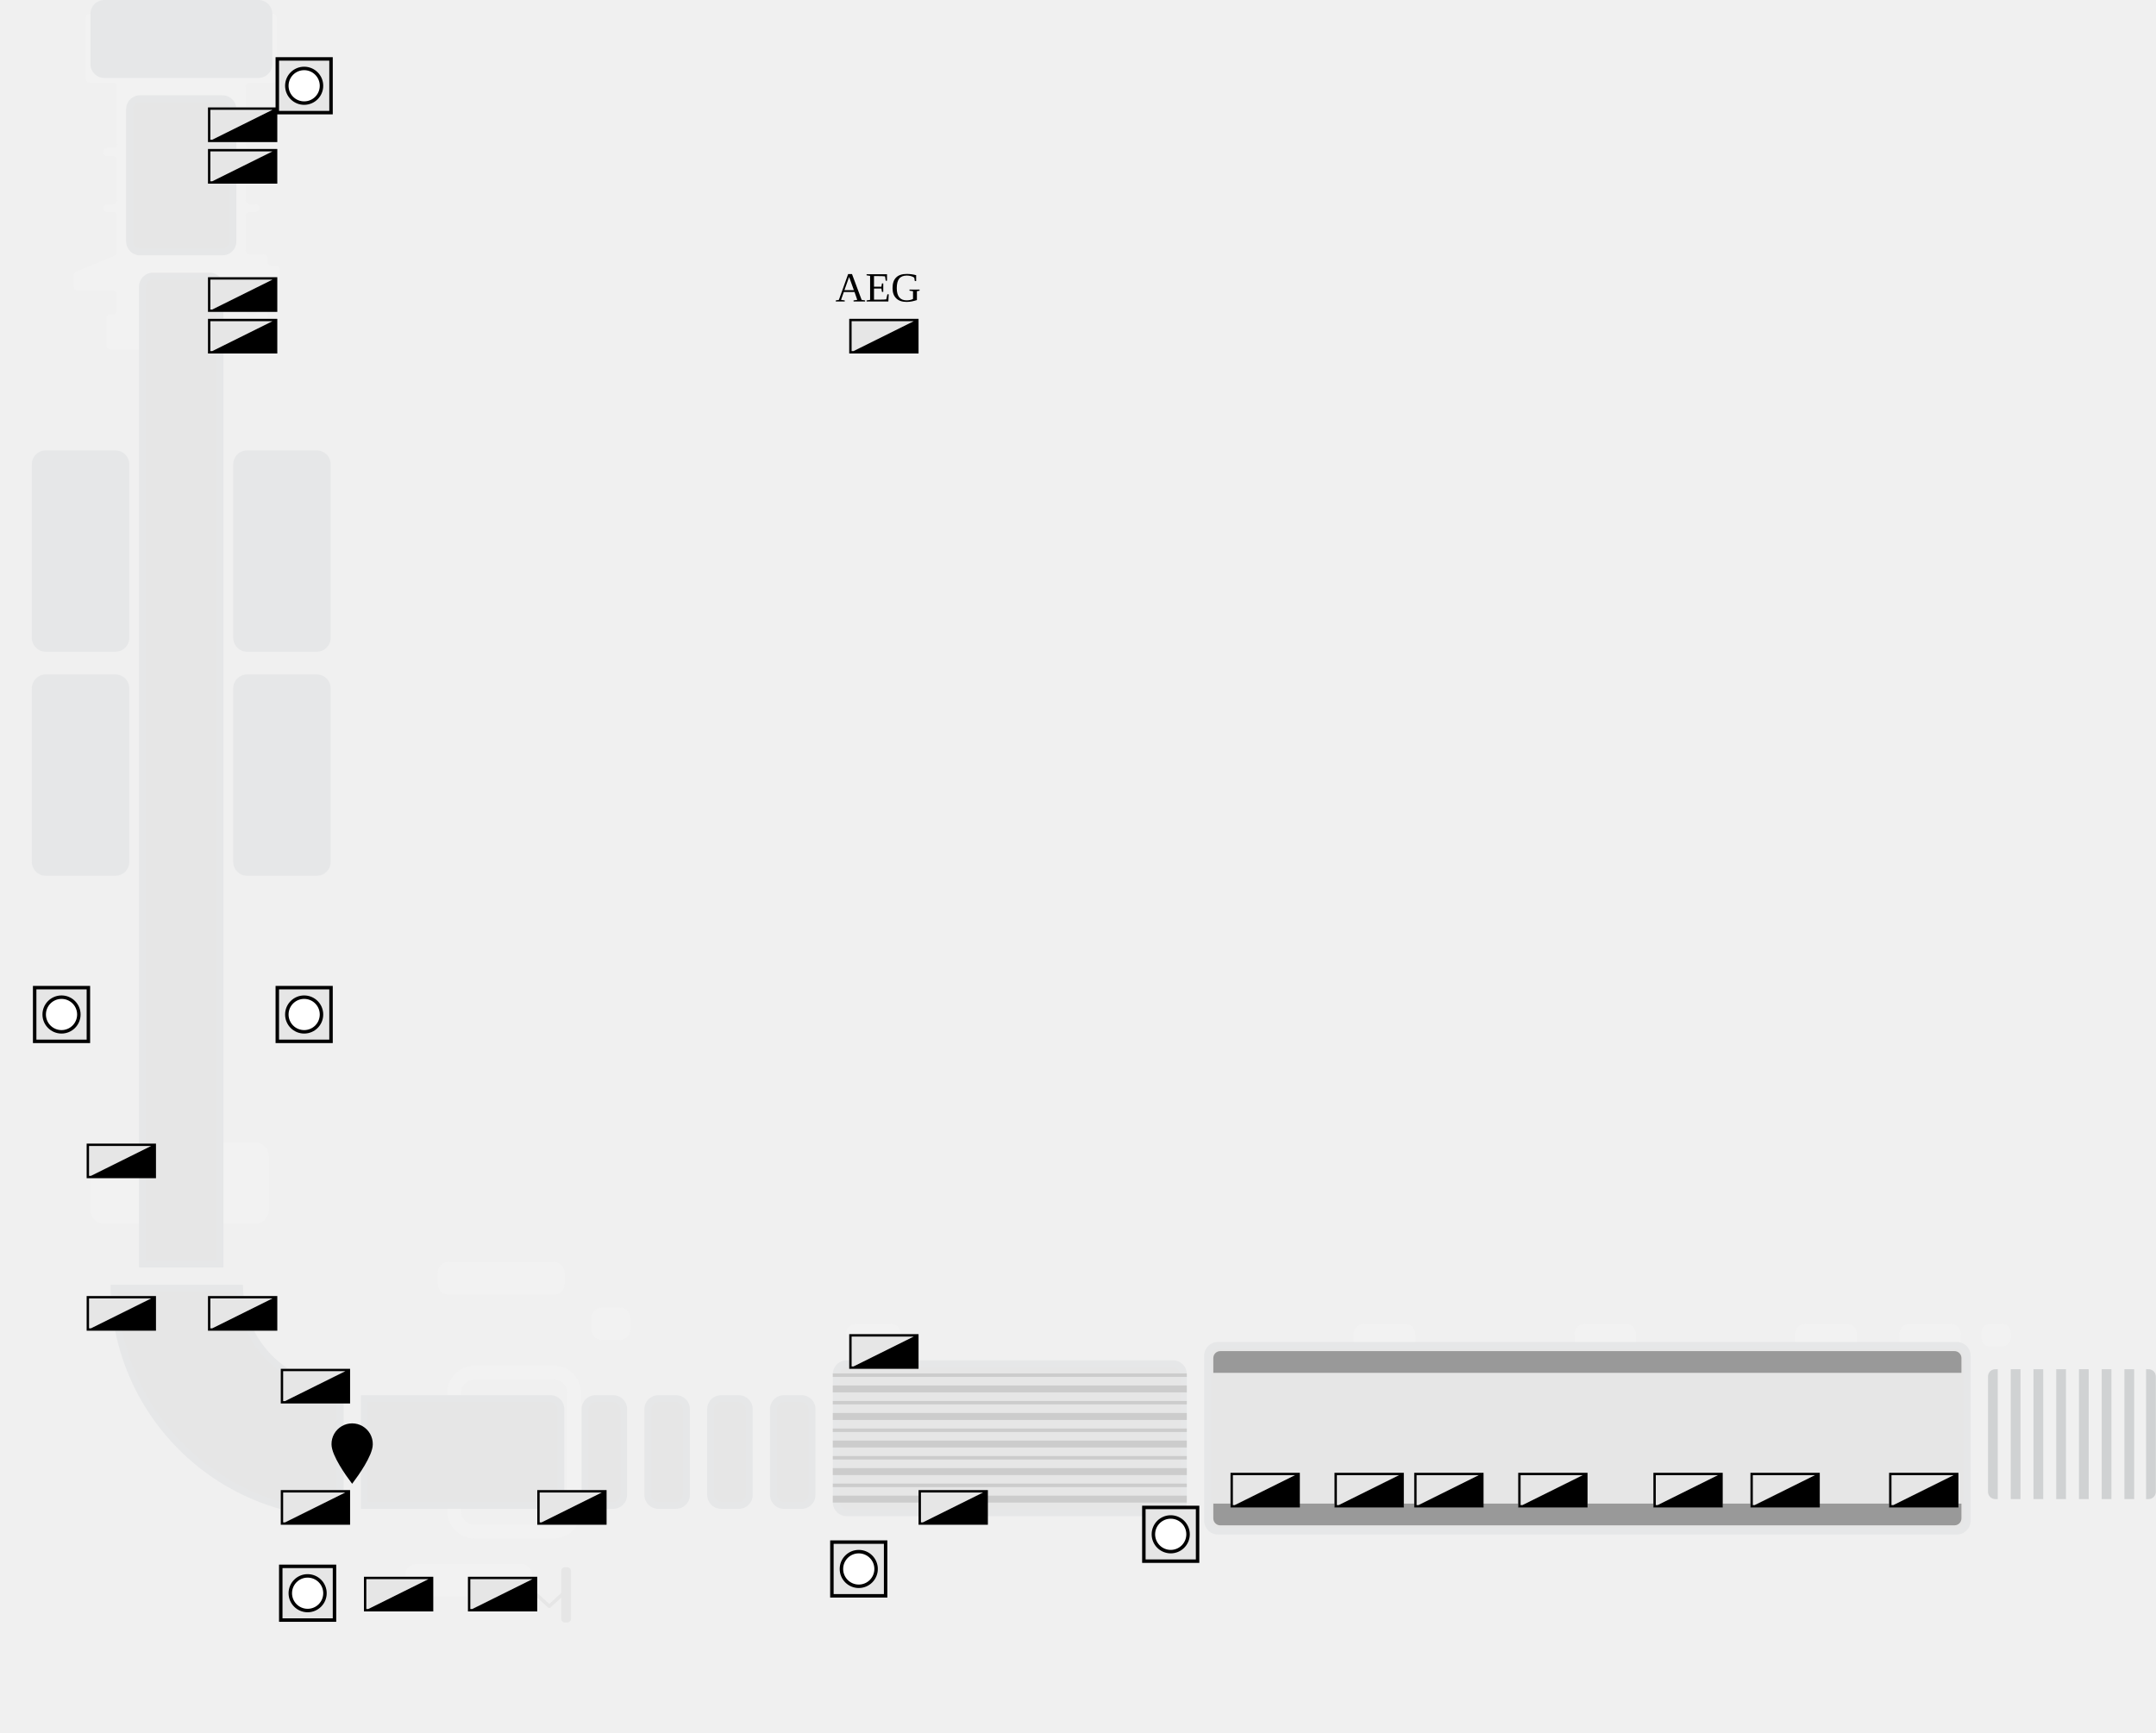
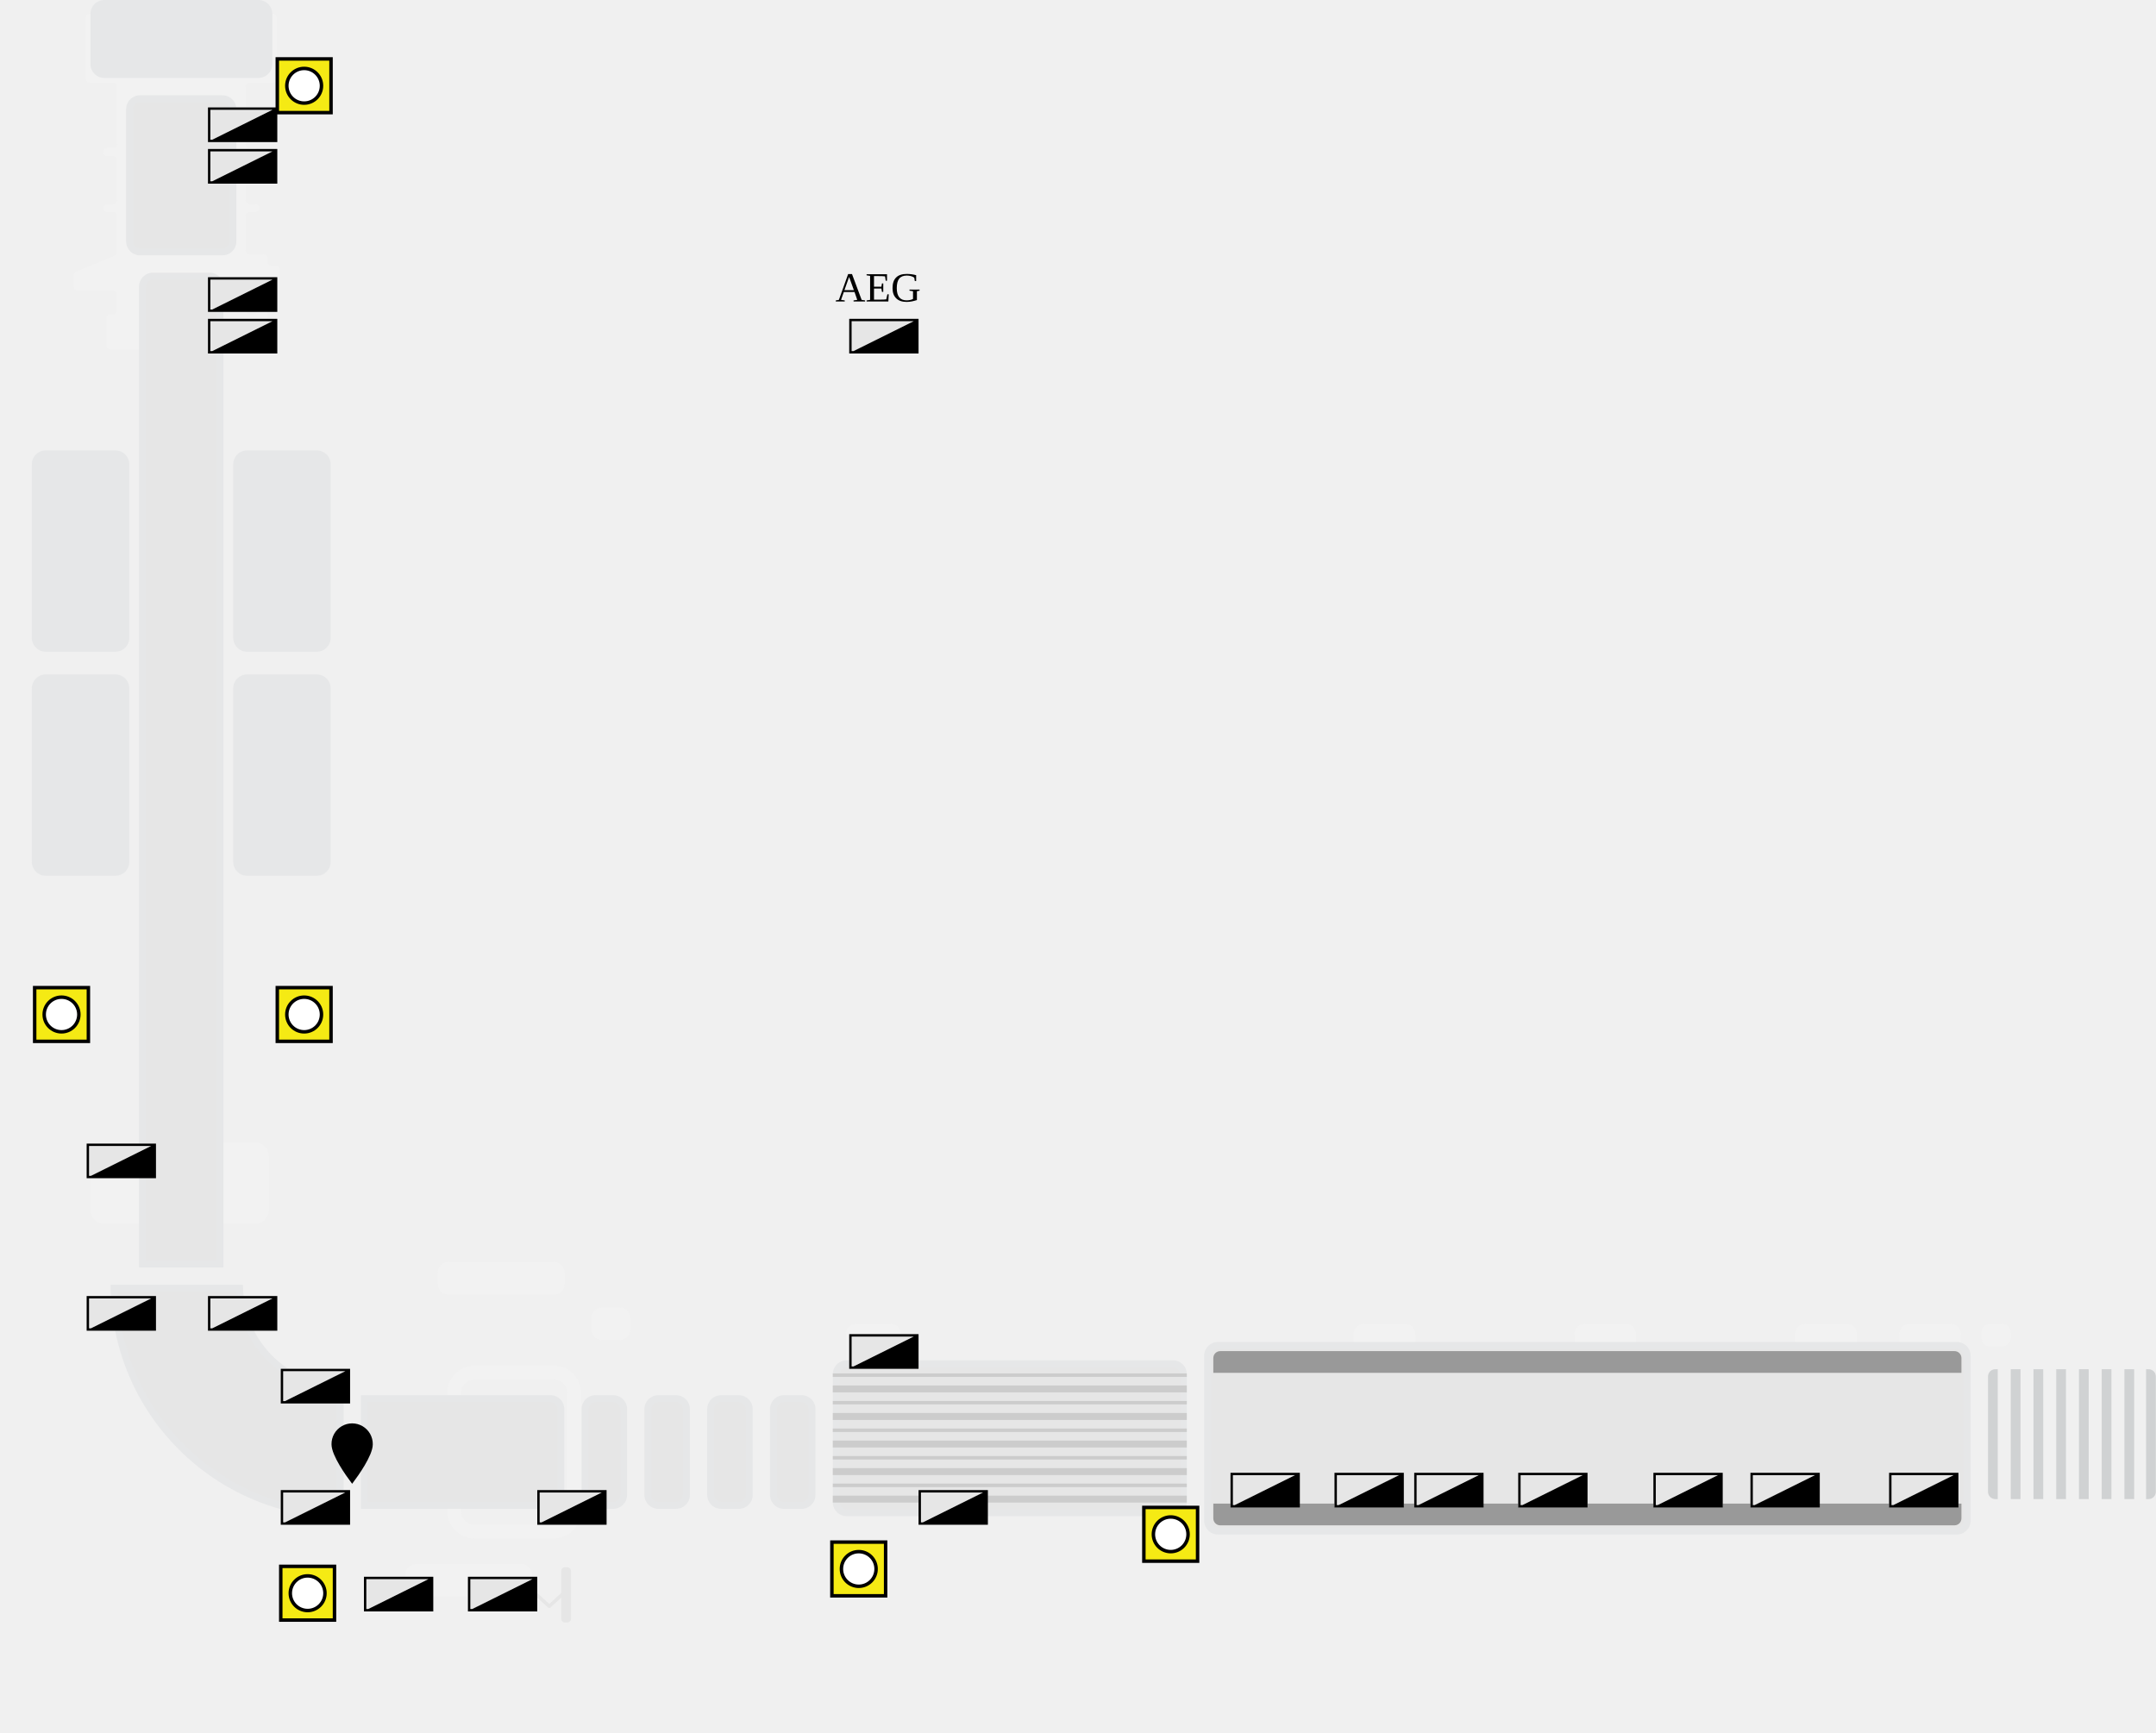
<svg xmlns="http://www.w3.org/2000/svg" id="Layer_1" data-name="Layer 1" viewBox="0 0 622 500">
  <defs>
    <style>
      .cls-1 {
        fill: #fff;
      }

      .cls-2 {
        stroke-width: 2px;
      }

      .cls-2, .cls-3, .cls-4, .cls-5, .cls-6 {
        fill: none;
      }

      .cls-2, .cls-4, .cls-6 {
        stroke-miterlimit: 10;
      }

      .cls-2, .cls-6 {
        stroke: #ccc;
      }

      .cls-3 {
        stroke: #e6e6e6;
        stroke-linecap: round;
        stroke-linejoin: round;
      }

      .cls-4 {
        stroke: #f2f2f2;
        stroke-width: 4px;
      }

      .cls-7 {
        fill: #d0d2d3;
      }

      .cls-8 {
        fill: #e6e6e6;
      }

      .cls-9 {
        fill: #e6e7e8;
      }
      .cls-11 {
        fill: #404041;
        font-family: SegoeUI-Semibold, 'Segoe UI';
        font-size: 11.244px;
        font-weight: 700;
      }

      .cls-12 {
        clip-path: url(#clippath);
      }

      .cls-13 {
        fill: #999;
      }

      .cls-14 {
        fill: #ccc;
      }

      .cls-15 {
        fill: #f2f2f2;
      }
      .cursor-pointer {
        cursor:pointer;
      }
      .buttons-font {
        font-family: Arial-BoldMT, Arial;
        font-size: 20px;
      }
    </style>
  </defs>
  <g>
    <path class="cls-15" d="M24.765,5.158V22.722c0,.626,.508,1.134,1.134,1.134h6.725c.626,0,1.134,.508,1.134,1.134v16.598c0,.626-.508,1.134-1.134,1.134h-1.709c-.626,0-1.134,.508-1.134,1.134v.083c0,.626,.508,1.134,1.134,1.134h1.709c.626,0,1.134,.508,1.134,1.134v11.568c0,.626-.508,1.134-1.134,1.134h-1.709c-.626,0-1.134,.508-1.134,1.134h0c0,.626,.508,1.134,1.134,1.134h1.709c.626,0,1.134,.508,1.134,1.134v10.449c0,.459-.277,.874-.702,1.049l-11.104,4.576c-.425,.175-.702,.589-.702,1.049v3.261c0,.626,.508,1.134,1.134,1.134h10.24c.626,0,1.134,.508,1.134,1.134v4.554c0,.626-.508,1.134-1.134,1.134h-.778c-.626,0-1.134,.508-1.134,1.134v7.907c0,.626,.508,1.134,1.134,1.134h44.142c.626,0,1.134-.508,1.134-1.134v-12.054c0-.626-.508-1.134-1.134-1.134h-.454c-.626,0-1.134,.508-1.134,1.134v1.879c0,.626-.508,1.134-1.134,1.134h-1.312c-.626,0-1.134-.508-1.134-1.134v-4.925c0-.626,.508-1.134,1.134-1.134h4.034c.626,0,1.134-.508,1.134-1.134v-.259c0-.626,.508-1.134,1.134-1.134h1.361c.626,0,1.134-.508,1.134-1.134v-1.944c0-.626-.508-1.134-1.134-1.134h-1.361c-.626,0-1.134-.508-1.134-1.134v-1.102c0-.626-.508-1.134-1.134-1.134h-4.034c-.626,0-1.134-.508-1.134-1.134v-9.901c0-.626,.508-1.134,1.134-1.134h1.733c.626,0,1.134-.508,1.134-1.134h0c0-.626-.508-1.134-1.134-1.134h-1.733c-.626,0-1.134-.508-1.134-1.134v-11.568c0-.626,.508-1.134,1.134-1.134h1.733c.626,0,1.134-.508,1.134-1.134v-.083c0-.626-.508-1.134-1.134-1.134h-1.733c-.626,0-1.134-.508-1.134-1.134V24.99c0-.626,.508-1.134,1.134-1.134h6.799c.626,0,1.134-.508,1.134-1.134V5.158c0-.626-.508-1.134-1.134-1.134H25.899c-.626,0-1.134,.508-1.134,1.134Z" />
    <rect class="cls-15" x="244.001" y="381.992" width="15.929" height="14.055" rx="3" ry="3" />
    <rect class="cls-15" x="390.487" y="381.992" width="17.803" height="14.055" rx="3" ry="3" />
    <rect class="cls-15" x="454.203" y="381.992" width="17.803" height="14.055" rx="3" ry="3" />
    <rect class="cls-15" x="517.919" y="381.992" width="17.803" height="14.055" rx="3" ry="3" />
    <rect class="cls-15" x="547.903" y="381.992" width="17.803" height="14.055" rx="3" ry="3" />
    <rect class="cls-15" x="571.662" y="381.992" width="8.433" height="6.559" rx="2.475" ry="2.475" />
    <rect class="cls-4" x="130.999" y="396.047" width="34.669" height="45.913" rx="6" ry="6" />
    <rect class="cls-15" x="26.056" y="329.68" width="51.535" height="23.425" rx="4" ry="4" />
    <g class="bin" gui-bin-id="5" bin-key="0_0">
      <rect class="cls-9" x="26.09" width="52.472" height="22.488" rx="4" ry="4" />
      <text class="cls-11" transform="translate(36 15) scale(1.074 1)">
        <tspan class="bin-label" x="0" y="0" />
      </text>
    </g>
    <g class="cursor-pointer bin" gui-bin-id="3" bin-key="0_0">
      <rect class="cls-9" x="67.284" y="129.969" width="28.11" height="58.094" rx="4" ry="4" />
      <text class="cls-11" transform="translate(85.297 174.68) rotate(-90) scale(1.074 1)">
        <tspan class="bin-label" x="0" y="0" />
      </text>
    </g>
    <g class="cursor-pointer bin" gui-bin-id="1" bin-key="0_0">
      <rect class="cls-9" x="67.284" y="194.621" width="28.11" height="58.094" rx="4" ry="4" />
      <text class="cls-11" transform="translate(85.297 238.227) rotate(-90) scale(1.074 1)">
        <tspan class="bin-label" x="0" y="0" />
      </text>
    </g>
    <g class="cursor-pointer bin" gui-bin-id="4" bin-key="0_0">
      <rect class="cls-9" x="9.19" y="129.969" width="28.11" height="58.094" rx="4" ry="4" />
      <text class="cls-11" transform="translate(27.204 175.119) rotate(-90) scale(1.074 1)">
        <tspan class="bin-label" x="0" y="0" />
      </text>
    </g>
    <g class="cursor-pointer bin" gui-bin-id="2" bin-key="0_0">
      <rect class="cls-9" x="9.19" y="194.621" width="28.11" height="58.094" rx="4" ry="4" />
      <text class="cls-11" transform="translate(27.203 239.357) rotate(-90) scale(1.074 1)">
        <tspan class="bin-label" x="0" y="0" />
      </text>
    </g>
    <g class="conveyor" gui-conveyor-id="1" conveyor-id="0" data-toggle="tooltip" data-html="true" title="">
      <rect class="cls-8" x="37.392" y="28.504" width="29.8" height="44.177" rx="3" ry="3" />
      <path class="cls-9 status" d="M64.192,29.504c1.103,0,2,.897,2,2v38.176c0,1.103-.897,2-2,2h-23.8c-1.103,0-2-.897-2-2V31.504c0-1.103,.897-2,2-2h23.8m0-2h-23.8c-2.209,0-4,1.791-4,4v38.176c0,2.209,1.791,4,4,4h23.8c2.209,0,4-1.791,4-4V31.504c0-2.209-1.791-4-4-4h0Z" />
    </g>
    <g class="conveyor" gui-conveyor-id="2" conveyor-id="0" data-toggle="tooltip" data-html="true" title="">
      <path class="cls-8" d="M41.111,364.749V82.681c0-1.654,1.346-3,3-3h16.362c1.654,0,3,1.346,3,3V364.749h-22.362Z" />
      <path class="cls-9 status" d="M60.473,80.68c1.103,0,2,.897,2,2V363.748h-20.362V82.68c0-1.103,.897-2,2-2h16.362m0-2h-16.362c-2.209,0-4,1.791-4,4V365.748h24.362V82.68c0-2.209-1.791-4-4-4h0Z" />
    </g>
    <g class="conveyor" gui-conveyor-id="3" conveyor-id="0" data-toggle="tooltip" data-html="true" title="">
      <path class="cls-8" d="M98.141,436.97c-35.726-.532-64.689-29.496-65.222-65.222h36.191c.519,15.774,13.256,28.511,29.03,29.03v36.192Z" />
      <path class="cls-9 status" d="M68.158,372.748c.992,15.53,13.454,27.991,28.983,28.983v34.216c-34.381-1.041-62.158-28.819-63.199-63.199h34.216m1.936-2H31.912c0,37.13,30.1,67.229,67.229,67.229v-38.183c-16.042,0-29.047-13.005-29.047-29.047h0Z" />
    </g>
    <g class="conveyor" gui-conveyor-id="4" conveyor-id="0" data-toggle="tooltip" data-html="true" title="">
      <path class="cls-8" d="M105.141,434.401v-30.795h53.653c1.654,0,3,1.346,3,3v24.795c0,1.654-1.346,3-3,3h-53.653Z" />
      <path class="cls-9 status" d="M158.794,404.606c1.103,0,2,.897,2,2v24.795c0,1.103-.897,2-2,2h-52.653v-28.795h52.653m0-2h-54.653v32.795h54.653c2.209,0,4-1.791,4-4v-24.795c0-2.209-1.791-4-4-4h0Z" />
    </g>
    <g class="conveyor" gui-conveyor-id="5" conveyor-id="0" data-toggle="tooltip" data-html="true" title="">
      <rect class="cls-8" x="168.794" y="403.606" width="11.118" height="30.795" rx="3" ry="3" />
      <path class="cls-9 status" d="M176.912,404.606c1.103,0,2,.897,2,2v24.795c0,1.103-.897,2-2,2h-5.118c-1.103,0-2-.897-2-2v-24.795c0-1.103,.897-2,2-2h5.118m0-2h-5.118c-2.209,0-4,1.791-4,4v24.795c0,2.209,1.791,4,4,4h5.118c2.209,0,4-1.791,4-4v-24.795c0-2.209-1.791-4-4-4h0Z" />
    </g>
    <g class="conveyor" gui-conveyor-id="6" conveyor-id="0" data-toggle="tooltip" data-html="true" title="">
      <rect class="cls-8" x="186.912" y="403.606" width="11.118" height="30.795" rx="3" ry="3" />
      <path class="cls-9 status" d="M195.03,404.606c1.103,0,2,.897,2,2v24.795c0,1.103-.897,2-2,2h-5.118c-1.103,0-2-.897-2-2v-24.795c0-1.103,.897-2,2-2h5.118m0-2h-5.118c-2.209,0-4,1.791-4,4v24.795c0,2.209,1.791,4,4,4h5.118c2.209,0,4-1.791,4-4v-24.795c0-2.209-1.791-4-4-4h0Z" />
    </g>
    <g class="conveyor" gui-conveyor-id="7" conveyor-id="0" data-toggle="tooltip" data-html="true" title="">
      <rect class="cls-8" x="205.03" y="403.606" width="11.118" height="30.795" rx="3" ry="3" />
      <path class="cls-9 status" d="M213.148,404.606c1.103,0,2,.897,2,2v24.795c0,1.103-.897,2-2,2h-5.118c-1.103,0-2-.897-2-2v-24.795c0-1.103,.897-2,2-2h5.118m0-2h-5.118c-2.209,0-4,1.791-4,4v24.795c0,2.209,1.791,4,4,4h5.118c2.209,0,4-1.791,4-4v-24.795c0-2.209-1.791-4-4-4h0Z" />
    </g>
    <g class="conveyor" gui-conveyor-id="8" conveyor-id="0" data-toggle="tooltip" data-html="true" title="">
      <rect class="cls-8" x="223.148" y="403.606" width="11.118" height="30.795" rx="3" ry="3" />
      <path class="cls-9 status" d="M231.266,404.606c1.103,0,2,.897,2,2v24.795c0,1.103-.897,2-2,2h-5.118c-1.103,0-2-.897-2-2v-24.795c0-1.103,.897-2,2-2h5.118m0-2h-5.118c-2.209,0-4,1.791-4,4v24.795c0,2.209,1.791,4,4,4h5.118c2.209,0,4-1.791,4-4v-24.795c0-2.209-1.791-4-4-4h0Z" />
    </g>
    <g class="conveyor" gui-conveyor-id="9" conveyor-id="0" data-toggle="tooltip" data-html="true" title="">
      <rect class="cls-8" x="241.262" y="393.541" width="100.132" height="42.976" rx="3" ry="3" />
      <path class="cls-9 status" d="M338.394,394.541c1.103,0,2,.897,2,2v36.976c0,1.103-.897,2-2,2h-94.132c-1.103,0-2-.897-2-2v-36.976c0-1.103,.897-2,2-2h94.132m0-2h-94.132c-2.209,0-4,1.791-4,4v36.976c0,2.209,1.791,4,4,4h94.132c2.209,0,4-1.791,4-4v-36.976c0-2.209-1.791-4-4-4h0Z" />
    </g>
    <g class="conveyor" gui-conveyor-id="10" conveyor-id="0" data-toggle="tooltip" data-html="true" title="">
      <rect class="cls-8" x="348.394" y="388.241" width="219.131" height="53.576" rx="3" ry="3" />
      <path class="cls-9 status" d="M564.524,389.241c1.103,0,2,.897,2,2v47.576c0,1.103-.897,2-2,2h-213.131c-1.103,0-2-.897-2-2v-47.576c0-1.103,.897-2,2-2h213.131m0-2h-213.131c-2.209,0-4,1.791-4,4v47.576c0,2.209,1.791,4,4,4h213.131c2.209,0,4-1.791,4-4v-47.576c0-2.209-1.791-4-4-4h0Z" />
    </g>
    <g>
      <path class="cls-7" d="M558.302,412.445h33.28c1.159,0,2.1,.941,2.1,2.1v.711h-37.48v-.711c0-1.159,.941-2.1,2.1-2.1Z" transform="translate(161.092 988.792) rotate(-90)" />
      <rect class="cls-7" x="562.761" y="412.445" width="37.48" height="2.811" transform="translate(167.651 995.351) rotate(-90)" />
      <rect class="cls-7" x="569.32" y="412.445" width="37.48" height="2.811" transform="translate(174.209 1001.91) rotate(-90)" />
      <rect class="cls-7" x="575.879" y="412.445" width="37.48" height="2.811" transform="translate(180.768 1008.469) rotate(-90)" />
      <rect class="cls-7" x="582.438" y="412.445" width="37.48" height="2.811" transform="translate(187.327 1015.027) rotate(-90)" />
      <rect class="cls-7" x="588.997" y="412.445" width="37.48" height="2.811" transform="translate(193.886 1021.586) rotate(-90)" />
      <rect class="cls-7" x="595.555" y="412.445" width="37.48" height="2.811" transform="translate(200.445 1028.145) rotate(-90)" />
      <path class="cls-7" d="M601.802,412.445h37.48v.711c0,1.159-.941,2.1-2.1,2.1h-33.28c-1.159,0-2.1-.941-2.1-2.1v-.711h0Z" transform="translate(206.692 1034.392) rotate(-90)" />
    </g>
    <rect class="cls-15" x="126.314" y="364.189" width="36.543" height="9.37" rx="3" ry="3" />
    <rect class="cls-15" x="170.605" y="377.307" width="11.244" height="9.37" rx="3" ry="3" />
    <g>
      <polyline class="cls-3" points="162.572 459.763 158.449 463.511 152.265 457.889" />
      <rect class="cls-15" x="116.944" y="451.33" width="36.543" height="9.37" rx="3" ry="3" />
      <rect class="cls-8" x="161.92" y="452.267" width="2.811" height="15.929" rx="1.061" ry="1.061" />
    </g>
    <g class="cls-12">
      <g>
        <line class="cls-6" x1="240.261" y1="396.821" x2="342.394" y2="396.821" />
        <line class="cls-2" x1="240.261" y1="400.796" x2="342.394" y2="400.796" />
        <line class="cls-6" x1="240.261" y1="404.771" x2="342.394" y2="404.771" />
        <line class="cls-2" x1="240.261" y1="408.746" x2="342.394" y2="408.746" />
        <line class="cls-6" x1="240.261" y1="412.721" x2="342.394" y2="412.721" />
        <line class="cls-2" x1="240.261" y1="416.696" x2="342.394" y2="416.696" />
        <line class="cls-6" x1="240.261" y1="420.671" x2="342.394" y2="420.671" />
        <line class="cls-2" x1="240.261" y1="424.646" x2="342.394" y2="424.646" />
        <line class="cls-6" x1="240.261" y1="428.621" x2="342.394" y2="428.621" />
        <line class="cls-2" x1="240.261" y1="432.596" x2="342.394" y2="432.596" />
      </g>
    </g>
    <g>
      <path class="cls-13" d="M350.039,396.156h215.829v-4.268c0-1.105-.895-2-2-2h-211.829c-1.105,0-2,.895-2,2v4.268Z" />
      <path class="cls-13" d="M350.039,433.893h215.829v4.268c0,1.105-.895,2-2,2h-211.829c-1.105,0-2-.895-2-2v-4.268Z" />
    </g>
  </g>
  <g transform="translate(60 31)" class="device" gui-device-id="1" device-id="0" data-toggle="tooltip" data-html="true" title="">
    <rect class="status" x="0" y="0" width="19.914" height="9.863" style="fill:#e6e6e6" />
    <path d="M0,0v10h20v-10h-20Zm.686,9.318v-8.636h17.94l-17.393,8.636h-.547Z" />
  </g>
  <g transform="translate(60 43)" class="device" gui-device-id="2" device-id="0" data-toggle="tooltip" data-html="true" title="">
    <rect class="status" x="0" y="0" width="19.914" height="9.863" style="fill:#e6e6e6" />
    <path d="M0,0v10h20v-10h-20Zm.686,9.318v-8.636h17.94l-17.393,8.636h-.547Z" />
  </g>
  <g transform="translate(60 80)" class="device" gui-device-id="3" device-id="0" data-toggle="tooltip" data-html="true" title="">
    <rect class="status" x="0" y="0" width="19.914" height="9.863" style="fill:#e6e6e6" />
    <path d="M0,0v10h20v-10h-20Zm.686,9.318v-8.636h17.94l-17.393,8.636h-.547Z" />
  </g>
  <g transform="translate(60 92)" class="device" gui-device-id="4" device-id="0" data-toggle="tooltip" data-html="true" title="">
    <rect class="status" x="0" y="0" width="19.914" height="9.863" style="fill:#e6e6e6" />
    <path d="M0,0v10h20v-10h-20Zm.686,9.318v-8.636h17.94l-17.393,8.636h-.547Z" />
  </g>
  <g transform="translate(25 330)" class="device" gui-device-id="5" device-id="0" data-toggle="tooltip" data-html="true" title="">
    <rect class="status" x="0" y="0" width="19.914" height="9.863" style="fill:#e6e6e6" />
    <path d="M0,0v10h20v-10h-20Zm.686,9.318v-8.636h17.94l-17.393,8.636h-.547Z" />
  </g>
  <g transform="translate(25 374)" class="device" gui-device-id="6" device-id="0" data-toggle="tooltip" data-html="true" title="">
    <rect class="status" x="0" y="0" width="19.914" height="9.863" style="fill:#e6e6e6" />
    <path d="M0,0v10h20v-10h-20Zm.686,9.318v-8.636h17.94l-17.393,8.636h-.547Z" />
  </g>
  <g transform="translate(60 374)" class="device" gui-device-id="7" device-id="0" data-toggle="tooltip" data-html="true" title="">
    <rect class="status" x="0" y="0" width="19.914" height="9.863" style="fill:#e6e6e6" />
    <path d="M0,0v10h20v-10h-20Zm.686,9.318v-8.636h17.94l-17.393,8.636h-.547Z" />
  </g>
  <g transform="translate(81 395)" class="device" gui-device-id="8" device-id="0" data-toggle="tooltip" data-html="true" title="">
    <rect class="status" x="0" y="0" width="19.914" height="9.863" style="fill:#e6e6e6" />
    <path d="M0,0v10h20v-10h-20Zm.686,9.318v-8.636h17.94l-17.393,8.636h-.547Z" />
  </g>
  <g transform="translate(81 430)" class="device" gui-device-id="9" device-id="0" data-toggle="tooltip" data-html="true" title="">
    <rect class="status" x="0" y="0" width="19.914" height="9.863" style="fill:#e6e6e6" />
    <path d="M0,0v10h20v-10h-20Zm.686,9.318v-8.636h17.94l-17.393,8.636h-.547Z" />
  </g>
  <g transform="translate(-115 278)" class="device" gui-device-id="10" device-id="0" data-toggle="tooltip" data-html="true" title="">
    <path class="status" style="stroke:#000; stroke-width:1px" transform="scale(1.3)" d="M166.61,114.682c-.842-1.128-4.079-5.619-4.079-7.931a4.08,4.08,0,1,1,8.159,0C170.69,109.064,167.452,113.554,166.61,114.682Z" />
  </g>
  <g transform="translate(81 452)" class="estop" gui-input-id="81" input-id="0" data-toggle="tooltip" data-html="true" title="">
-     <rect class="status" x="0" y="0" width="15.5" height="15.5" style="fill:#e6e6e6;stroke:#000000;stroke-width:1px;" />
-     <circle cx="7.75" cy="7.75" r="5" stroke="black" stroke-width="1" fill="#fff" />
+     <rect x="0" y="0" width="15.5" height="15.5" style="fill:#f5ea14;stroke:#000000;stroke-width:1px;" />
+     <circle class="status" cx="7.75" cy="7.75" r="5" stroke="black" stroke-width="1" fill="#fff" />
  </g>
  <g transform="translate(105 455)" class="device" gui-device-id="11" device-id="0" data-toggle="tooltip" data-html="true" title="">
    <rect class="status" x="0" y="0" width="19.914" height="9.863" style="fill:#e6e6e6" />
    <path d="M0,0v10h20v-10h-20Zm.686,9.318v-8.636h17.94l-17.393,8.636h-.547Z" />
  </g>
  <g transform="translate(155 430)" class="device" gui-device-id="12" device-id="0" data-toggle="tooltip" data-html="true" title="">
    <rect class="status" x="0" y="0" width="19.914" height="9.863" style="fill:#e6e6e6" />
    <path d="M0,0v10h20v-10h-20Zm.686,9.318v-8.636h17.94l-17.393,8.636h-.547Z" />
  </g>
  <g transform="translate(245 385)" class="device" gui-device-id="13" device-id="0" data-toggle="tooltip" data-html="true" title="">
    <rect class="status" x="0" y="0" width="19.914" height="9.863" style="fill:#e6e6e6" />
    <path d="M0,0v10h20v-10h-20Zm.686,9.318v-8.636h17.94l-17.393,8.636h-.547Z" />
  </g>
  <g transform="translate(265 430)" class="device" gui-device-id="14" device-id="0" data-toggle="tooltip" data-html="true" title="">
    <rect class="status" x="0" y="0" width="19.914" height="9.863" style="fill:#e6e6e6" />
    <path d="M0,0v10h20v-10h-20Zm.686,9.318v-8.636h17.94l-17.393,8.636h-.547Z" />
  </g>
  <g transform="translate(355 425)" class="device" gui-device-id="15" device-id="0" data-toggle="tooltip" data-html="true" title="">
    <rect class="status" x="0" y="0" width="19.914" height="9.863" style="fill:#e6e6e6" />
    <path d="M0,0v10h20v-10h-20Zm.686,9.318v-8.636h17.94l-17.393,8.636h-.547Z" />
  </g>
  <g transform="translate(385 425)" class="device" gui-device-id="16" device-id="0" data-toggle="tooltip" data-html="true" title="">
    <rect class="status" x="0" y="0" width="19.914" height="9.863" style="fill:#e6e6e6" />
    <path d="M0,0v10h20v-10h-20Zm.686,9.318v-8.636h17.94l-17.393,8.636h-.547Z" />
  </g>
  <g transform="translate(408 425)" class="device" gui-device-id="17" device-id="0" data-toggle="tooltip" data-html="true" title="">
    <rect class="status" x="0" y="0" width="19.914" height="9.863" style="fill:#e6e6e6" />
    <path d="M0,0v10h20v-10h-20Zm.686,9.318v-8.636h17.94l-17.393,8.636h-.547Z" />
  </g>
  <g transform="translate(438 425)" class="device" gui-device-id="18" device-id="0" data-toggle="tooltip" data-html="true" title="">
    <rect class="status" x="0" y="0" width="19.914" height="9.863" style="fill:#e6e6e6" />
    <path d="M0,0v10h20v-10h-20Zm.686,9.318v-8.636h17.94l-17.393,8.636h-.547Z" />
  </g>
  <g transform="translate(477 425)" class="device" gui-device-id="19" device-id="0" data-toggle="tooltip" data-html="true" title="">
    <rect class="status" x="0" y="0" width="19.914" height="9.863" style="fill:#e6e6e6" />
    <path d="M0,0v10h20v-10h-20Zm.686,9.318v-8.636h17.94l-17.393,8.636h-.547Z" />
  </g>
  <g transform="translate(505 425)" class="device" gui-device-id="20" device-id="0" data-toggle="tooltip" data-html="true" title="">
    <rect class="status" x="0" y="0" width="19.914" height="9.863" style="fill:#e6e6e6" />
    <path d="M0,0v10h20v-10h-20Zm.686,9.318v-8.636h17.94l-17.393,8.636h-.547Z" />
  </g>
  <g transform="translate(545 425)" class="device" gui-device-id="21" device-id="0" data-toggle="tooltip" data-html="true" title="">
    <rect class="status" x="0" y="0" width="19.914" height="9.863" style="fill:#e6e6e6" />
    <path d="M0,0v10h20v-10h-20Zm.686,9.318v-8.636h17.94l-17.393,8.636h-.547Z" />
  </g>
  <g transform="translate(245 92)" class="device" gui-device-id="22" device-id="0" data-toggle="tooltip" data-html="true" title="">
    <rect class="status" x="0" y="0" width="19.914" height="9.863" style="fill:#e6e6e6" />
    <path d="M0,0v10h20v-10h-20Zm.686,9.318v-8.636h17.94l-17.393,8.636h-.547Z" />
    <text class="gv-text" transform="translate(-4 -5)">
      <tspan x="0" y="0">AEG</tspan>
    </text>
  </g>
  <g transform="translate(135 455)" class="device" gui-device-id="23" device-id="0" data-toggle="tooltip" data-html="true" title="">
    <rect class="status" x="0" y="0" width="19.914" height="9.863" style="fill:#e6e6e6" />
    <path d="M0,0v10h20v-10h-20Zm.686,9.318v-8.636h17.94l-17.393,8.636h-.547Z" />
  </g>
  <g transform="translate(240 445)" class="estop" gui-input-id="82" input-id="0" data-toggle="tooltip" data-html="true" title="">
-     <rect class="status" x="0" y="0" width="15.5" height="15.5" style="fill:#e6e6e6;stroke:#000000;stroke-width:1px;" />
-     <circle cx="7.75" cy="7.75" r="5" stroke="black" stroke-width="1" fill="#fff" />
+     <rect x="0" y="0" width="15.5" height="15.5" style="fill:#f5ea14;stroke:#000000;stroke-width:1px;" />
+     <circle class="status" cx="7.75" cy="7.75" r="5" stroke="black" stroke-width="1" fill="#fff" />
  </g>
  <g transform="translate(330 435)" class="estop" gui-input-id="83" input-id="0" data-toggle="tooltip" data-html="true" title="">
-     <rect class="status" x="0" y="0" width="15.5" height="15.5" style="fill:#e6e6e6;stroke:#000000;stroke-width:1px;" />
-     <circle cx="7.75" cy="7.75" r="5" stroke="black" stroke-width="1" fill="#fff" />
+     <rect x="0" y="0" width="15.5" height="15.5" style="fill:#f5ea14;stroke:#000000;stroke-width:1px;" />
+     <circle class="status" cx="7.75" cy="7.75" r="5" stroke="black" stroke-width="1" fill="#fff" />
  </g>
  <g transform="translate(80 285)" class="estop" gui-input-id="84" input-id="0" data-toggle="tooltip" data-html="true" title="">
-     <rect class="status" x="0" y="0" width="15.5" height="15.5" style="fill:#e6e6e6;stroke:#000000;stroke-width:1px;" />
-     <circle cx="7.75" cy="7.75" r="5" stroke="black" stroke-width="1" fill="#fff" />
+     <rect x="0" y="0" width="15.5" height="15.5" style="fill:#f5ea14;stroke:#000000;stroke-width:1px;" />
+     <circle class="status" cx="7.75" cy="7.75" r="5" stroke="black" stroke-width="1" fill="#fff" />
  </g>
  <g transform="translate(10 285)" class="estop" gui-input-id="85" input-id="0" data-toggle="tooltip" data-html="true" title="">
-     <rect class="status" x="0" y="0" width="15.5" height="15.5" style="fill:#e6e6e6;stroke:#000000;stroke-width:1px;" />
-     <circle cx="7.75" cy="7.75" r="5" stroke="black" stroke-width="1" fill="#fff" />
+     <rect x="0" y="0" width="15.5" height="15.5" style="fill:#f5ea14;stroke:#000000;stroke-width:1px;" />
+     <circle class="status" cx="7.75" cy="7.75" r="5" stroke="black" stroke-width="1" fill="#fff" />
  </g>
  <g transform="translate(80 17)" class="estop" gui-input-id="86" input-id="0" data-toggle="tooltip" data-html="true" title="">
-     <rect class="status" x="0" y="0" width="15.5" height="15.5" style="fill:#e6e6e6;stroke:#000000;stroke-width:1px;" />
-     <circle cx="7.75" cy="7.75" r="5" stroke="black" stroke-width="1" fill="#fff" />
+     <rect x="0" y="0" width="15.5" height="15.5" style="fill:#f5ea14;stroke:#000000;stroke-width:1px;" />
+     <circle class="status" cx="7.75" cy="7.75" r="5" stroke="black" stroke-width="1" fill="#fff" />
  </g>
</svg>
